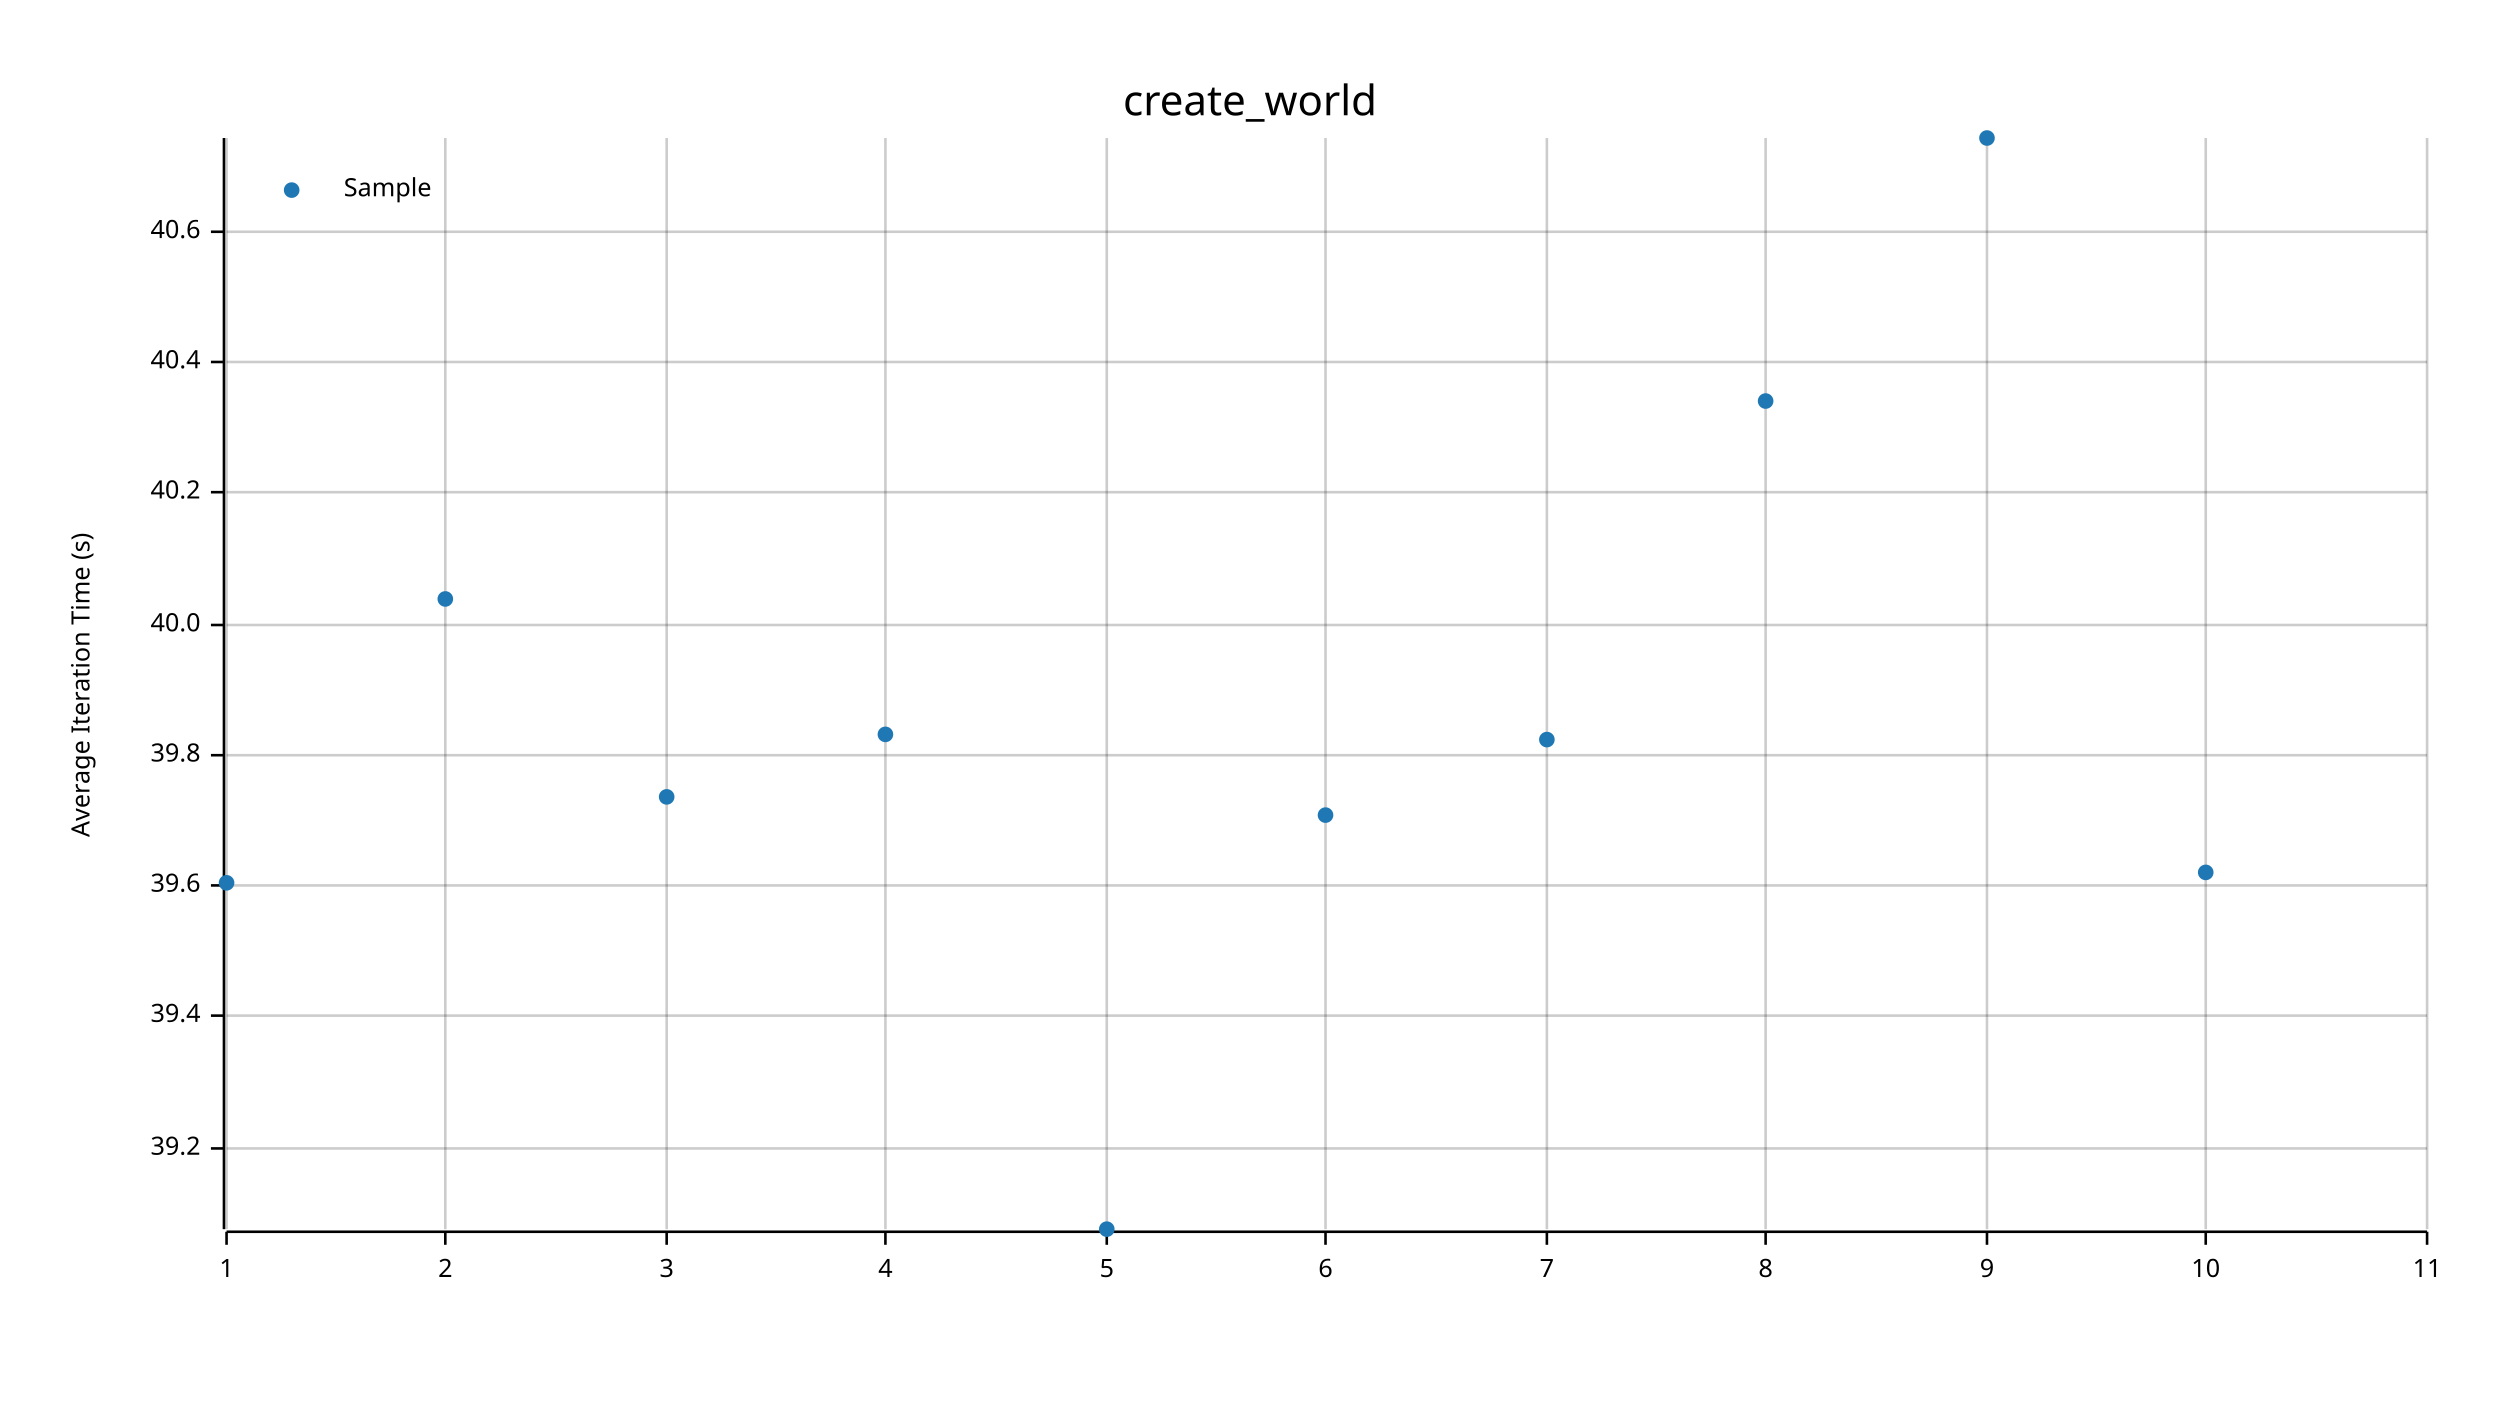
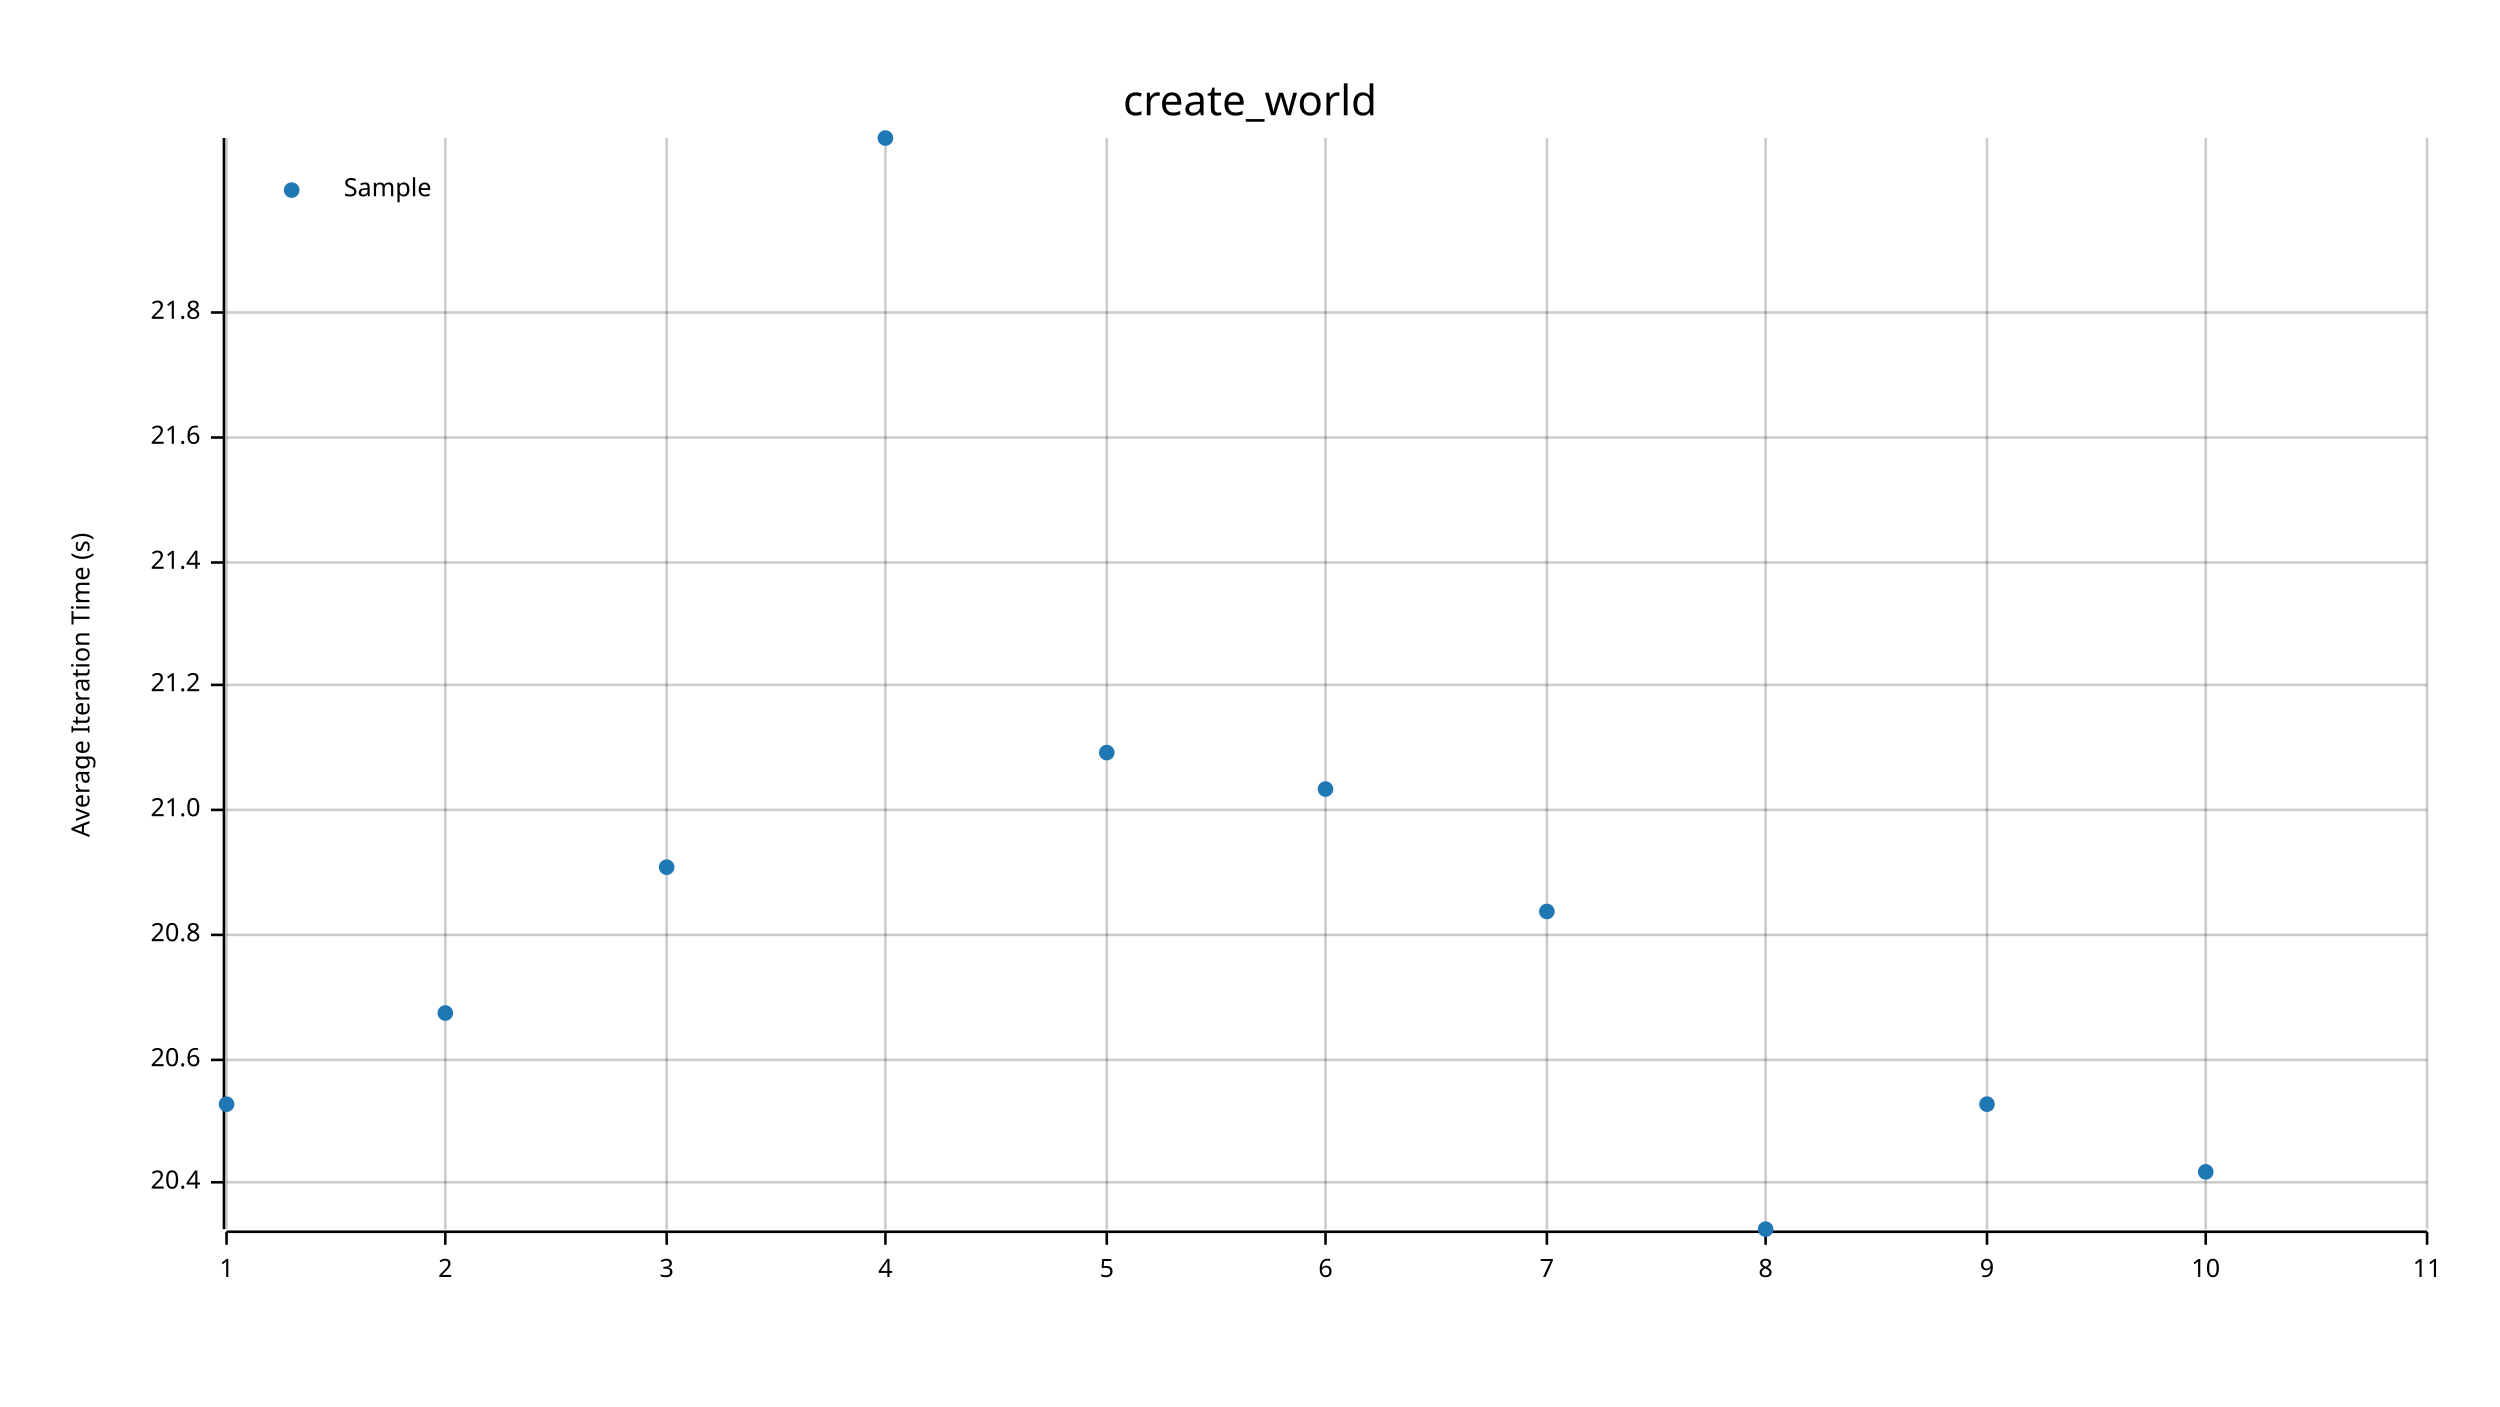
<svg xmlns="http://www.w3.org/2000/svg" width="960" height="540" viewBox="0 0 960 540">
  <text x="480" y="32" dy="0.76em" text-anchor="middle" font-family="sans-serif" font-size="16.129" opacity="1" fill="#000000">
create_world
</text>
  <text x="27" y="263" dy="0.76em" text-anchor="middle" font-family="sans-serif" font-size="9.677" opacity="1" fill="#000000" transform="rotate(270, 27, 263)">
Average Iteration Time (s)
</text>
  <line opacity="0.2" stroke="#000000" stroke-width="1" x1="87" y1="472" x2="87" y2="53" />
  <line opacity="0.2" stroke="#000000" stroke-width="1" x1="171" y1="472" x2="171" y2="53" />
  <line opacity="0.2" stroke="#000000" stroke-width="1" x1="256" y1="472" x2="256" y2="53" />
  <line opacity="0.2" stroke="#000000" stroke-width="1" x1="340" y1="472" x2="340" y2="53" />
  <line opacity="0.2" stroke="#000000" stroke-width="1" x1="425" y1="472" x2="425" y2="53" />
  <line opacity="0.2" stroke="#000000" stroke-width="1" x1="509" y1="472" x2="509" y2="53" />
  <line opacity="0.2" stroke="#000000" stroke-width="1" x1="594" y1="472" x2="594" y2="53" />
  <line opacity="0.2" stroke="#000000" stroke-width="1" x1="678" y1="472" x2="678" y2="53" />
  <line opacity="0.2" stroke="#000000" stroke-width="1" x1="763" y1="472" x2="763" y2="53" />
  <line opacity="0.2" stroke="#000000" stroke-width="1" x1="847" y1="472" x2="847" y2="53" />
  <line opacity="0.2" stroke="#000000" stroke-width="1" x1="932" y1="472" x2="932" y2="53" />
-   <line opacity="0.2" stroke="#000000" stroke-width="1" x1="87" y1="441" x2="932" y2="441" />
-   <line opacity="0.2" stroke="#000000" stroke-width="1" x1="87" y1="390" x2="932" y2="390" />
-   <line opacity="0.2" stroke="#000000" stroke-width="1" x1="87" y1="340" x2="932" y2="340" />
-   <line opacity="0.2" stroke="#000000" stroke-width="1" x1="87" y1="290" x2="932" y2="290" />
-   <line opacity="0.2" stroke="#000000" stroke-width="1" x1="87" y1="240" x2="932" y2="240" />
-   <line opacity="0.2" stroke="#000000" stroke-width="1" x1="87" y1="189" x2="932" y2="189" />
-   <line opacity="0.2" stroke="#000000" stroke-width="1" x1="87" y1="139" x2="932" y2="139" />
-   <line opacity="0.2" stroke="#000000" stroke-width="1" x1="87" y1="89" x2="932" y2="89" />
+   <line opacity="0.2" stroke="#000000" stroke-width="1" x1="87" y1="454" x2="932" y2="454" />
+   <line opacity="0.2" stroke="#000000" stroke-width="1" x1="87" y1="407" x2="932" y2="407" />
+   <line opacity="0.2" stroke="#000000" stroke-width="1" x1="87" y1="359" x2="932" y2="359" />
+   <line opacity="0.2" stroke="#000000" stroke-width="1" x1="87" y1="311" x2="932" y2="311" />
+   <line opacity="0.2" stroke="#000000" stroke-width="1" x1="87" y1="263" x2="932" y2="263" />
+   <line opacity="0.2" stroke="#000000" stroke-width="1" x1="87" y1="216" x2="932" y2="216" />
+   <line opacity="0.2" stroke="#000000" stroke-width="1" x1="87" y1="168" x2="932" y2="168" />
+   <line opacity="0.2" stroke="#000000" stroke-width="1" x1="87" y1="120" x2="932" y2="120" />
  <polyline fill="none" opacity="1" stroke="#000000" stroke-width="1" points="86,53 86,472 " />
-   <text x="77" y="441" dy="0.5ex" text-anchor="end" font-family="sans-serif" font-size="9.677" opacity="1" fill="#000000">
- 39.2
+   <text x="77" y="454" dy="0.5ex" text-anchor="end" font-family="sans-serif" font-size="9.677" opacity="1" fill="#000000">
+ 20.4
</text>
-   <polyline fill="none" opacity="1" stroke="#000000" stroke-width="1" points="81,441 86,441 " />
-   <text x="77" y="390" dy="0.5ex" text-anchor="end" font-family="sans-serif" font-size="9.677" opacity="1" fill="#000000">
- 39.4
+   <polyline fill="none" opacity="1" stroke="#000000" stroke-width="1" points="81,454 86,454 " />
+   <text x="77" y="407" dy="0.5ex" text-anchor="end" font-family="sans-serif" font-size="9.677" opacity="1" fill="#000000">
+ 20.6
</text>
-   <polyline fill="none" opacity="1" stroke="#000000" stroke-width="1" points="81,390 86,390 " />
-   <text x="77" y="340" dy="0.5ex" text-anchor="end" font-family="sans-serif" font-size="9.677" opacity="1" fill="#000000">
- 39.6
+   <polyline fill="none" opacity="1" stroke="#000000" stroke-width="1" points="81,407 86,407 " />
+   <text x="77" y="359" dy="0.5ex" text-anchor="end" font-family="sans-serif" font-size="9.677" opacity="1" fill="#000000">
+ 20.8
</text>
-   <polyline fill="none" opacity="1" stroke="#000000" stroke-width="1" points="81,340 86,340 " />
-   <text x="77" y="290" dy="0.5ex" text-anchor="end" font-family="sans-serif" font-size="9.677" opacity="1" fill="#000000">
- 39.8
+   <polyline fill="none" opacity="1" stroke="#000000" stroke-width="1" points="81,359 86,359 " />
+   <text x="77" y="311" dy="0.5ex" text-anchor="end" font-family="sans-serif" font-size="9.677" opacity="1" fill="#000000">
+ 21.0
</text>
-   <polyline fill="none" opacity="1" stroke="#000000" stroke-width="1" points="81,290 86,290 " />
-   <text x="77" y="240" dy="0.5ex" text-anchor="end" font-family="sans-serif" font-size="9.677" opacity="1" fill="#000000">
- 40.0
+   <polyline fill="none" opacity="1" stroke="#000000" stroke-width="1" points="81,311 86,311 " />
+   <text x="77" y="263" dy="0.5ex" text-anchor="end" font-family="sans-serif" font-size="9.677" opacity="1" fill="#000000">
+ 21.2
</text>
-   <polyline fill="none" opacity="1" stroke="#000000" stroke-width="1" points="81,240 86,240 " />
-   <text x="77" y="189" dy="0.5ex" text-anchor="end" font-family="sans-serif" font-size="9.677" opacity="1" fill="#000000">
- 40.2
+   <polyline fill="none" opacity="1" stroke="#000000" stroke-width="1" points="81,263 86,263 " />
+   <text x="77" y="216" dy="0.5ex" text-anchor="end" font-family="sans-serif" font-size="9.677" opacity="1" fill="#000000">
+ 21.4
</text>
-   <polyline fill="none" opacity="1" stroke="#000000" stroke-width="1" points="81,189 86,189 " />
-   <text x="77" y="139" dy="0.5ex" text-anchor="end" font-family="sans-serif" font-size="9.677" opacity="1" fill="#000000">
- 40.4
+   <polyline fill="none" opacity="1" stroke="#000000" stroke-width="1" points="81,216 86,216 " />
+   <text x="77" y="168" dy="0.5ex" text-anchor="end" font-family="sans-serif" font-size="9.677" opacity="1" fill="#000000">
+ 21.6
</text>
-   <polyline fill="none" opacity="1" stroke="#000000" stroke-width="1" points="81,139 86,139 " />
-   <text x="77" y="89" dy="0.5ex" text-anchor="end" font-family="sans-serif" font-size="9.677" opacity="1" fill="#000000">
- 40.6
+   <polyline fill="none" opacity="1" stroke="#000000" stroke-width="1" points="81,168 86,168 " />
+   <text x="77" y="120" dy="0.5ex" text-anchor="end" font-family="sans-serif" font-size="9.677" opacity="1" fill="#000000">
+ 21.8
</text>
-   <polyline fill="none" opacity="1" stroke="#000000" stroke-width="1" points="81,89 86,89 " />
+   <polyline fill="none" opacity="1" stroke="#000000" stroke-width="1" points="81,120 86,120 " />
  <polyline fill="none" opacity="1" stroke="#000000" stroke-width="1" points="87,473 932,473 " />
  <text x="87" y="483" dy="0.76em" text-anchor="middle" font-family="sans-serif" font-size="9.677" opacity="1" fill="#000000">
1
</text>
  <polyline fill="none" opacity="1" stroke="#000000" stroke-width="1" points="87,473 87,478 " />
  <text x="171" y="483" dy="0.76em" text-anchor="middle" font-family="sans-serif" font-size="9.677" opacity="1" fill="#000000">
2
</text>
  <polyline fill="none" opacity="1" stroke="#000000" stroke-width="1" points="171,473 171,478 " />
  <text x="256" y="483" dy="0.76em" text-anchor="middle" font-family="sans-serif" font-size="9.677" opacity="1" fill="#000000">
3
</text>
  <polyline fill="none" opacity="1" stroke="#000000" stroke-width="1" points="256,473 256,478 " />
  <text x="340" y="483" dy="0.76em" text-anchor="middle" font-family="sans-serif" font-size="9.677" opacity="1" fill="#000000">
4
</text>
  <polyline fill="none" opacity="1" stroke="#000000" stroke-width="1" points="340,473 340,478 " />
  <text x="425" y="483" dy="0.76em" text-anchor="middle" font-family="sans-serif" font-size="9.677" opacity="1" fill="#000000">
5
</text>
  <polyline fill="none" opacity="1" stroke="#000000" stroke-width="1" points="425,473 425,478 " />
  <text x="509" y="483" dy="0.76em" text-anchor="middle" font-family="sans-serif" font-size="9.677" opacity="1" fill="#000000">
6
</text>
  <polyline fill="none" opacity="1" stroke="#000000" stroke-width="1" points="509,473 509,478 " />
  <text x="594" y="483" dy="0.76em" text-anchor="middle" font-family="sans-serif" font-size="9.677" opacity="1" fill="#000000">
7
</text>
  <polyline fill="none" opacity="1" stroke="#000000" stroke-width="1" points="594,473 594,478 " />
  <text x="678" y="483" dy="0.76em" text-anchor="middle" font-family="sans-serif" font-size="9.677" opacity="1" fill="#000000">
8
</text>
  <polyline fill="none" opacity="1" stroke="#000000" stroke-width="1" points="678,473 678,478 " />
  <text x="763" y="483" dy="0.76em" text-anchor="middle" font-family="sans-serif" font-size="9.677" opacity="1" fill="#000000">
9
</text>
  <polyline fill="none" opacity="1" stroke="#000000" stroke-width="1" points="763,473 763,478 " />
  <text x="847" y="483" dy="0.76em" text-anchor="middle" font-family="sans-serif" font-size="9.677" opacity="1" fill="#000000">
10
</text>
  <polyline fill="none" opacity="1" stroke="#000000" stroke-width="1" points="847,473 847,478 " />
  <text x="932" y="483" dy="0.76em" text-anchor="middle" font-family="sans-serif" font-size="9.677" opacity="1" fill="#000000">
11
</text>
  <polyline fill="none" opacity="1" stroke="#000000" stroke-width="1" points="932,473 932,478 " />
-   <circle cx="87" cy="339" r="3" opacity="1" fill="#1F78B4" stroke="none" stroke-width="1" />
-   <circle cx="171" cy="230" r="3" opacity="1" fill="#1F78B4" stroke="none" stroke-width="1" />
-   <circle cx="256" cy="306" r="3" opacity="1" fill="#1F78B4" stroke="none" stroke-width="1" />
-   <circle cx="340" cy="282" r="3" opacity="1" fill="#1F78B4" stroke="none" stroke-width="1" />
-   <circle cx="425" cy="472" r="3" opacity="1" fill="#1F78B4" stroke="none" stroke-width="1" />
-   <circle cx="509" cy="313" r="3" opacity="1" fill="#1F78B4" stroke="none" stroke-width="1" />
-   <circle cx="594" cy="284" r="3" opacity="1" fill="#1F78B4" stroke="none" stroke-width="1" />
-   <circle cx="678" cy="154" r="3" opacity="1" fill="#1F78B4" stroke="none" stroke-width="1" />
-   <circle cx="763" cy="53" r="3" opacity="1" fill="#1F78B4" stroke="none" stroke-width="1" />
-   <circle cx="847" cy="335" r="3" opacity="1" fill="#1F78B4" stroke="none" stroke-width="1" />
+   <circle cx="87" cy="424" r="3" opacity="1" fill="#1F78B4" stroke="none" stroke-width="1" />
+   <circle cx="171" cy="389" r="3" opacity="1" fill="#1F78B4" stroke="none" stroke-width="1" />
+   <circle cx="256" cy="333" r="3" opacity="1" fill="#1F78B4" stroke="none" stroke-width="1" />
+   <circle cx="340" cy="53" r="3" opacity="1" fill="#1F78B4" stroke="none" stroke-width="1" />
+   <circle cx="425" cy="289" r="3" opacity="1" fill="#1F78B4" stroke="none" stroke-width="1" />
+   <circle cx="509" cy="303" r="3" opacity="1" fill="#1F78B4" stroke="none" stroke-width="1" />
+   <circle cx="594" cy="350" r="3" opacity="1" fill="#1F78B4" stroke="none" stroke-width="1" />
+   <circle cx="678" cy="472" r="3" opacity="1" fill="#1F78B4" stroke="none" stroke-width="1" />
+   <circle cx="763" cy="424" r="3" opacity="1" fill="#1F78B4" stroke="none" stroke-width="1" />
+   <circle cx="847" cy="450" r="3" opacity="1" fill="#1F78B4" stroke="none" stroke-width="1" />
  <text x="132" y="68" dy="0.76em" text-anchor="start" font-family="sans-serif" font-size="9.677" opacity="1" fill="#000000">
Sample
</text>
  <circle cx="112" cy="73" r="3" opacity="1" fill="#1F78B4" stroke="none" stroke-width="1" />
</svg>
